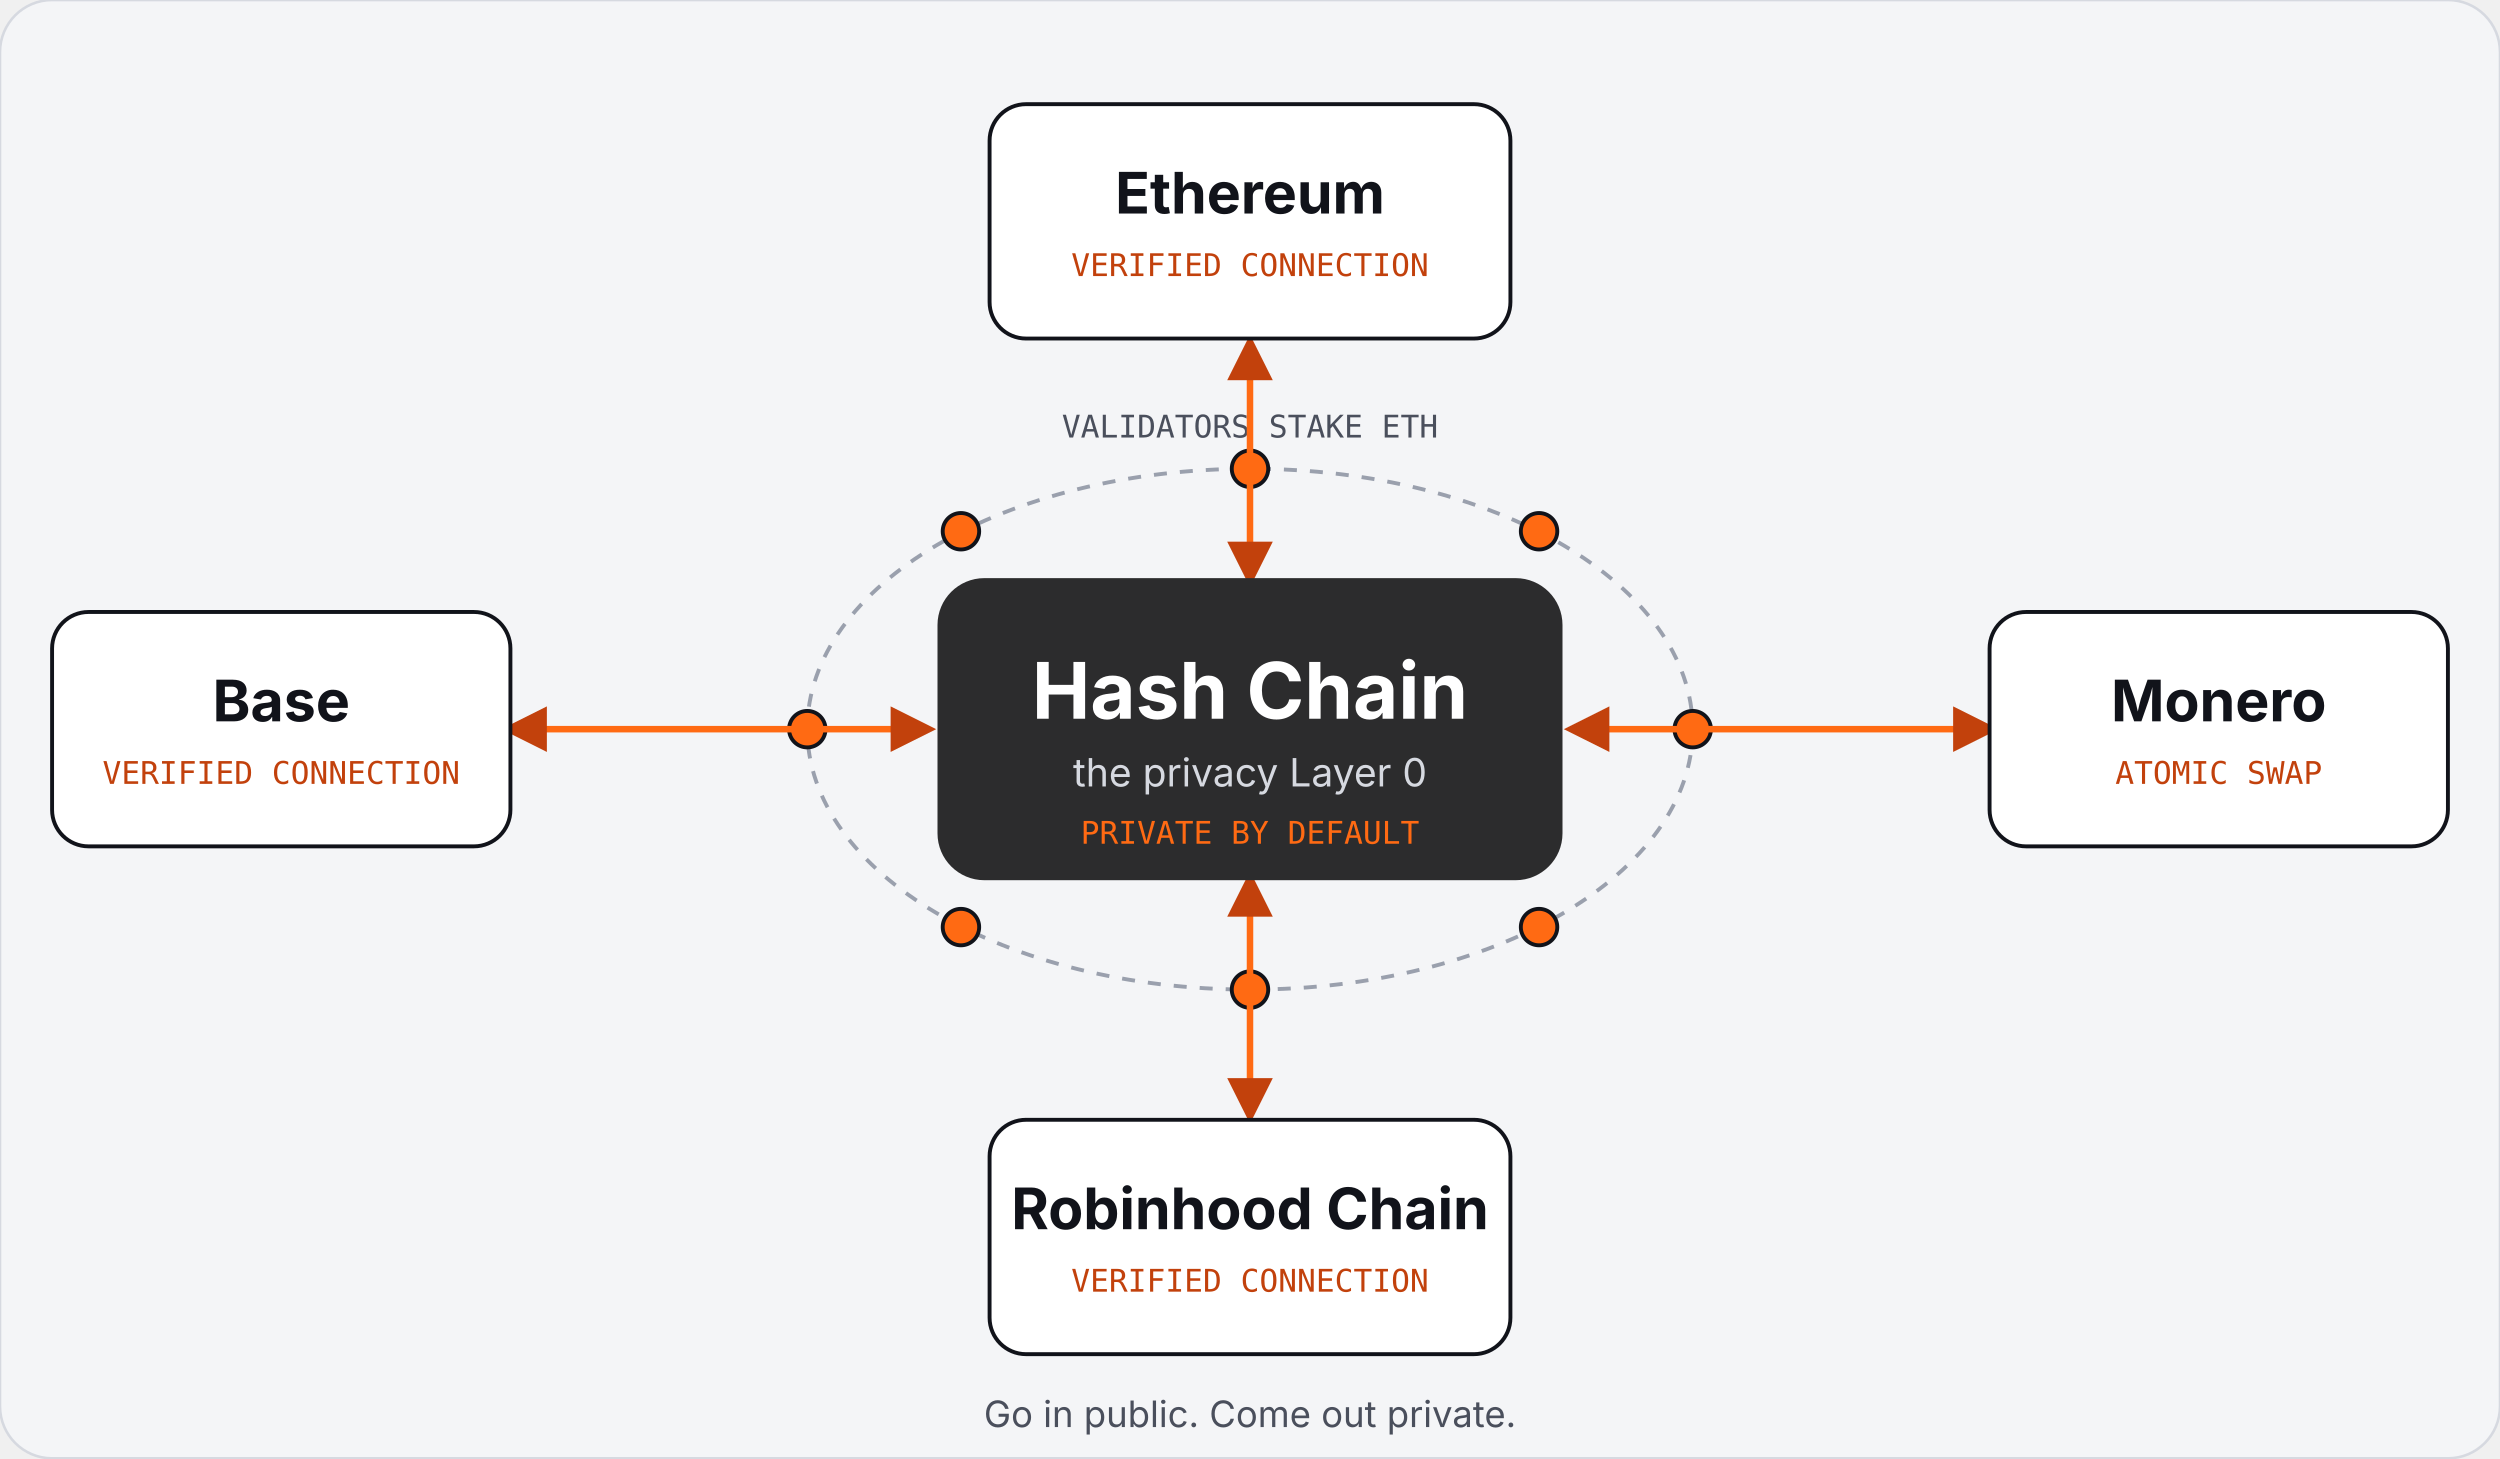
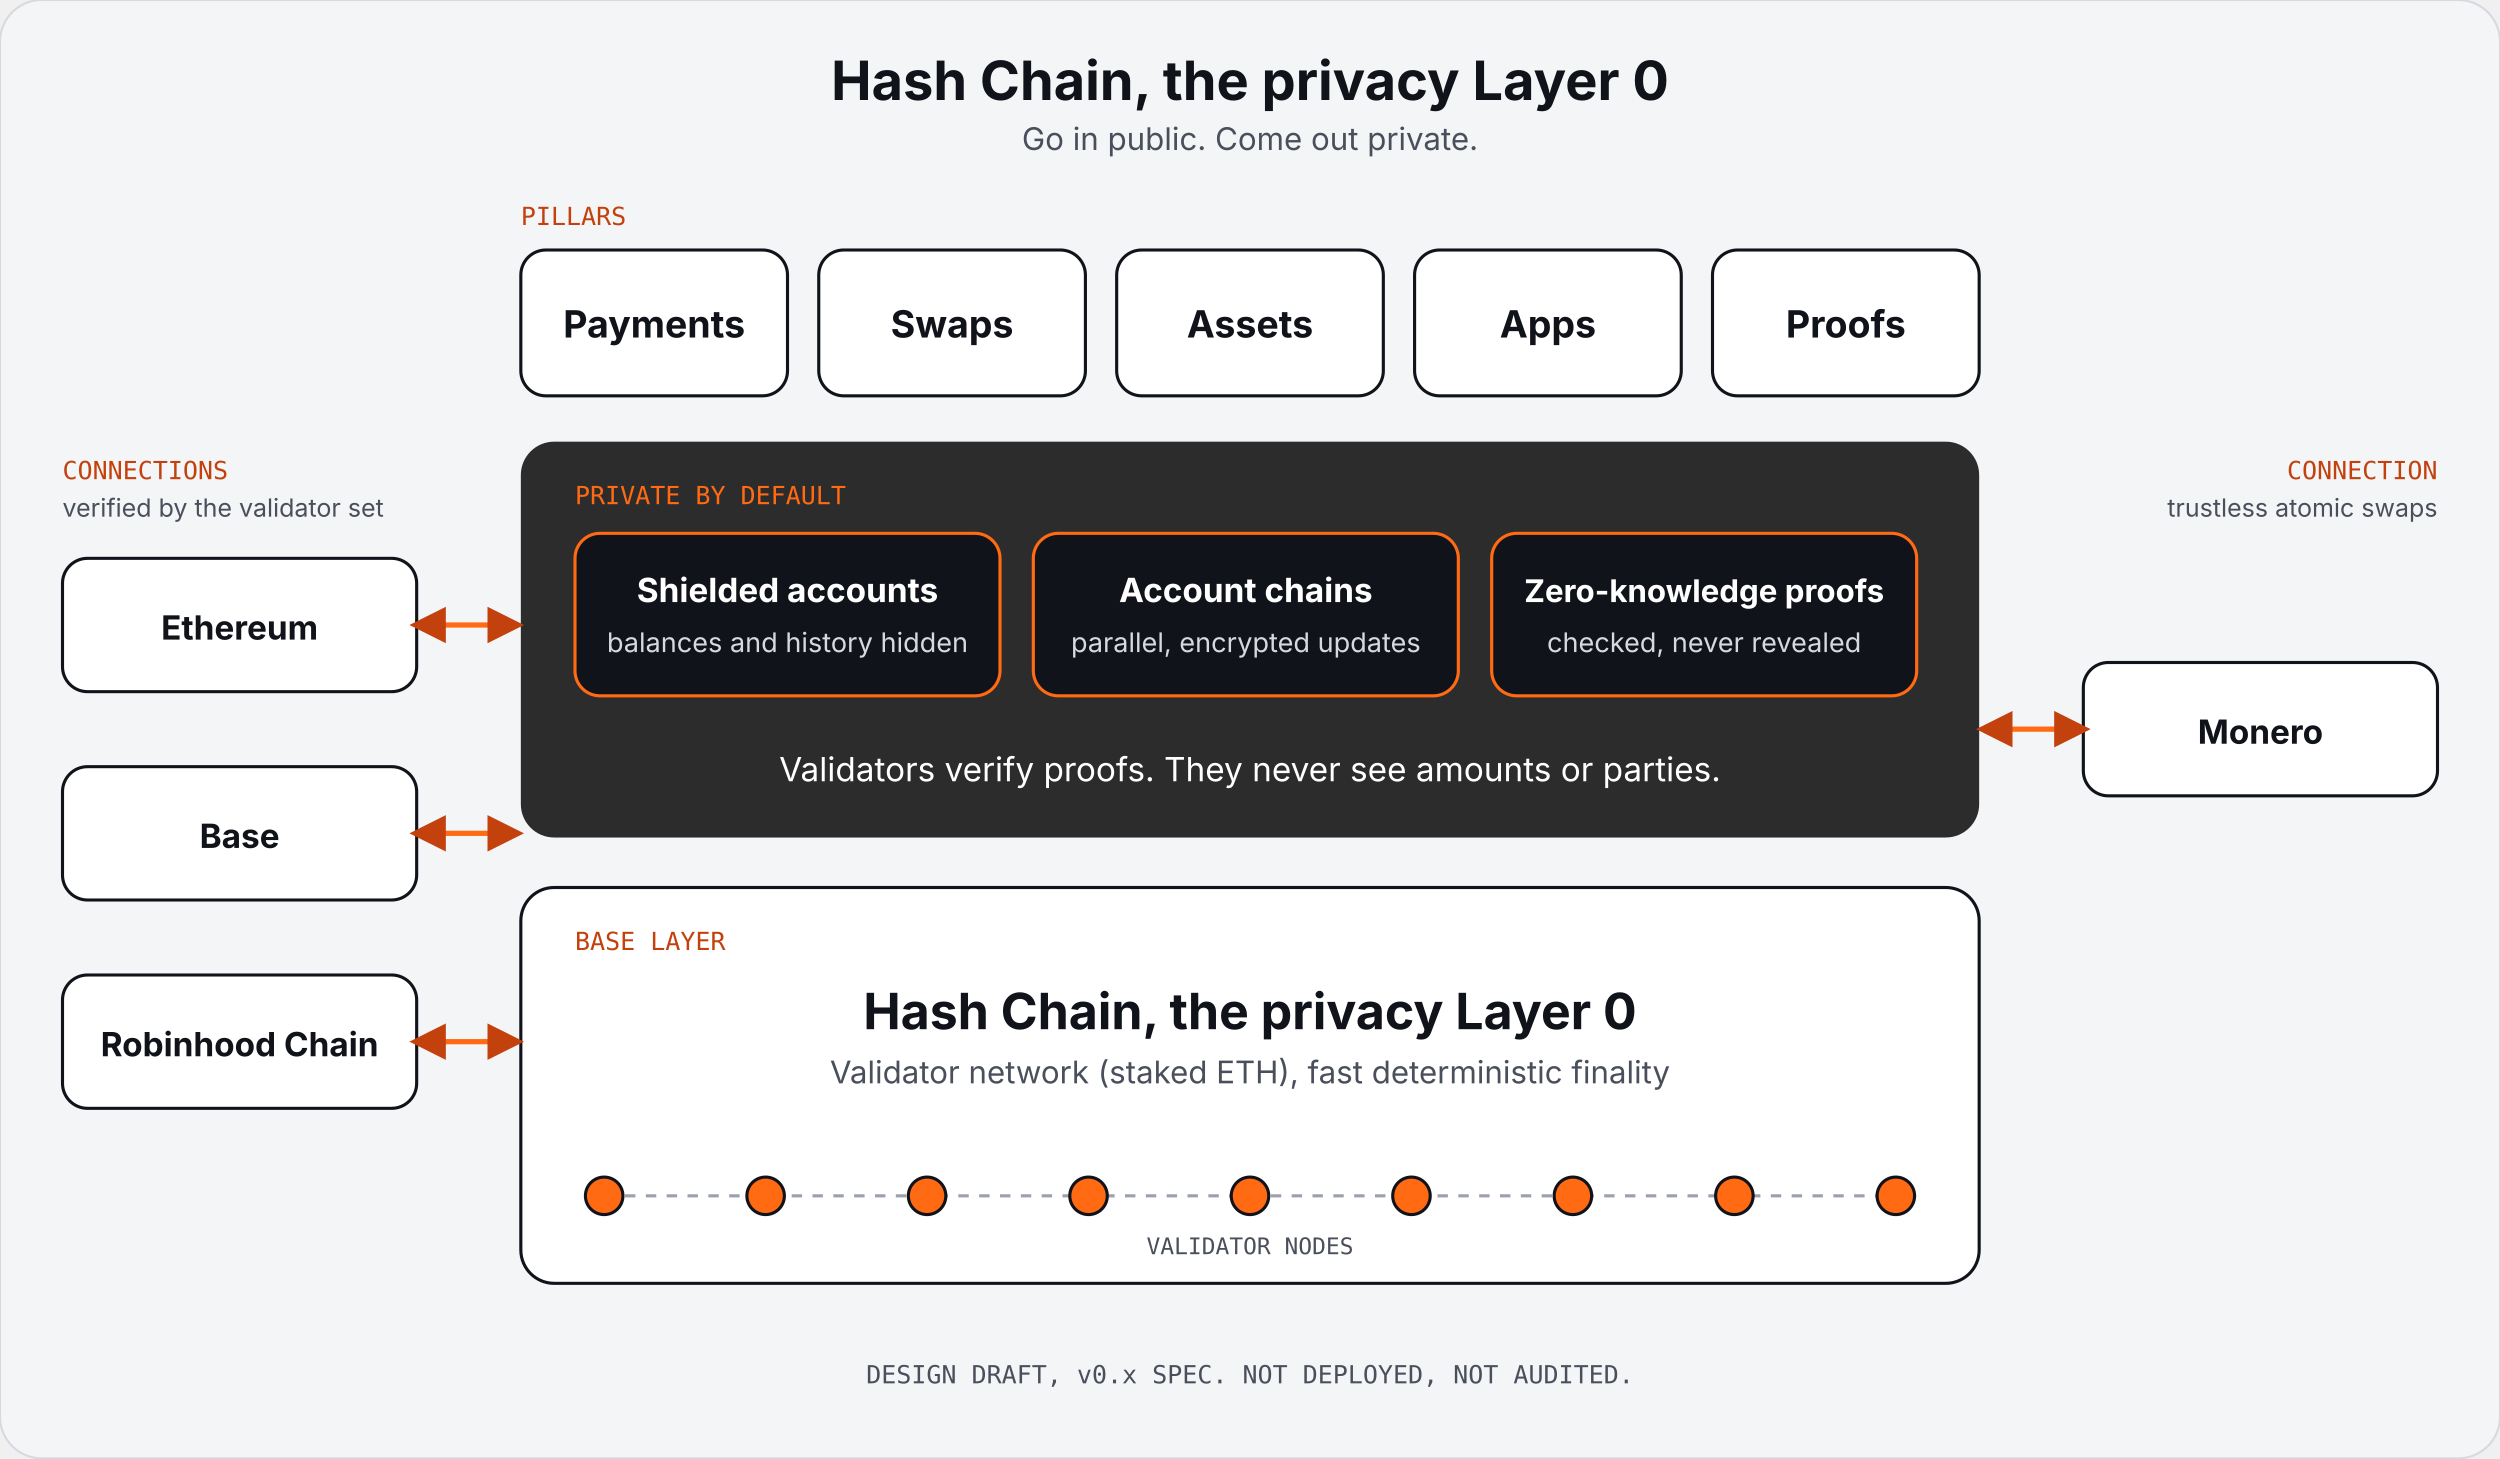
- <svg xmlns="http://www.w3.org/2000/svg" viewBox="0 0 960 560" width="960" height="560" role="img" aria-labelledby="t d">
+ <svg xmlns="http://www.w3.org/2000/svg" viewBox="0 0 1200 700" width="1200" height="700" role="img" aria-labelledby="t d">
  <defs>
    <marker id="arr" viewBox="0 0 10 10" refX="8" refY="5" markerWidth="7" markerHeight="7" orient="auto-start-reverse">
      <path d="M0 0 L10 5 L0 10 z" fill="#c2410c" />
    </marker>
  </defs>
-   <rect x="0" y="0" width="960" height="560" rx="20" fill="#f4f5f7" stroke="#d6d9e0" />
+   <rect x="0" y="0" width="1200" height="700" rx="20" fill="#f4f5f7" stroke="#d6d9e0" />
  <g font-family="'Bricolage Grotesque', Inter, system-ui, sans-serif" fill="#11131a">
-     <ellipse cx="480" cy="280" rx="170" ry="100" fill="none" stroke="#9aa0ad" stroke-width="1.5" stroke-dasharray="5 5" />
-     <g fill="#ff6a13" stroke="#11131a" stroke-width="1.5">
-       <circle cx="480" cy="180" r="7" />
-       <circle cx="591" cy="204" r="7" />
-       <circle cx="650" cy="280" r="7" />
-       <circle cx="591" cy="356" r="7" />
-       <circle cx="480" cy="380" r="7" />
-       <circle cx="369" cy="356" r="7" />
-       <circle cx="310" cy="280" r="7" />
-       <circle cx="369" cy="204" r="7" />
-     </g>
-     <text x="480" y="168" text-anchor="middle" font-family="'JetBrains Mono', ui-monospace, monospace" font-size="12" fill="#4a4f5c">VALIDATORS STAKE ETH</text>
-     <g stroke="#ff6a13" stroke-width="2.5" fill="none" marker-start="url(#arr)" marker-end="url(#arr)">
-       <line x1="480" y1="132" x2="480" y2="222" />
-       <line x1="196" y1="280" x2="356" y2="280" />
-       <line x1="604" y1="280" x2="764" y2="280" />
-       <line x1="480" y1="338" x2="480" y2="428" />
-     </g>
-     <rect x="360" y="222" width="240" height="116" rx="18" fill="#2c2c2d" />
-     <text x="480" y="276" text-anchor="middle" font-size="30" font-weight="700" fill="#ffffff">Hash Chain</text>
-     <text x="480" y="302" text-anchor="middle" font-size="15" fill="#d6d9e0">the privacy Layer 0</text>
-     <text x="480" y="324" text-anchor="middle" font-family="'JetBrains Mono', ui-monospace, monospace" font-size="12" fill="#ff6a13">PRIVATE BY DEFAULT</text>
-     <g stroke="#11131a" stroke-width="1.5" fill="#ffffff">
-       <rect x="380" y="40" width="200" height="90" rx="14" />
-       <rect x="20" y="235" width="176" height="90" rx="14" />
-       <rect x="764" y="235" width="176" height="90" rx="14" />
-       <rect x="380" y="430" width="200" height="90" rx="14" />
-     </g>
-     <g text-anchor="middle" font-size="22" font-weight="700">
-       <text x="480" y="82">Ethereum</text>
-       <text x="108" y="277">Base</text>
-       <text x="852" y="277">Monero</text>
-       <text x="480" y="472">Robinhood Chain</text>
-     </g>
-     <g text-anchor="middle" font-family="'JetBrains Mono', ui-monospace, monospace" font-size="12" fill="#c2410c">
-       <text x="480" y="106">VERIFIED CONNECTION</text>
-       <text x="108" y="301">VERIFIED CONNECTION</text>
-       <text x="852" y="301">ATOMIC SWAP</text>
-       <text x="480" y="496">VERIFIED CONNECTION</text>
-     </g>
-     <text x="480" y="548" text-anchor="middle" font-size="14" fill="#4a4f5c">Go in public. Come out private.</text>
+     <text x="600" y="48" text-anchor="middle" font-size="26" font-weight="700">Hash Chain, the privacy Layer 0</text>
+     <text x="600" y="72" text-anchor="middle" font-size="15" fill="#4a4f5c">Go in public. Come out private.</text>
+     <text x="250" y="108" font-family="'JetBrains Mono', ui-monospace, SFMono-Regular, Menlo, monospace" font-size="12" fill="#c2410c">PILLARS</text>
+     <rect x="250" y="120" width="128" height="70" rx="12" fill="#ffffff" stroke="#11131a" stroke-width="1.5" />
+     <text x="314" y="162" text-anchor="middle" font-size="18" font-weight="700">Payments</text>
+     <rect x="393" y="120" width="128" height="70" rx="12" fill="#ffffff" stroke="#11131a" stroke-width="1.5" />
+     <text x="457" y="162" text-anchor="middle" font-size="18" font-weight="700">Swaps</text>
+     <rect x="536" y="120" width="128" height="70" rx="12" fill="#ffffff" stroke="#11131a" stroke-width="1.5" />
+     <text x="600" y="162" text-anchor="middle" font-size="18" font-weight="700">Assets</text>
+     <rect x="679" y="120" width="128" height="70" rx="12" fill="#ffffff" stroke="#11131a" stroke-width="1.5" />
+     <text x="743" y="162" text-anchor="middle" font-size="18" font-weight="700">Apps</text>
+     <rect x="822" y="120" width="128" height="70" rx="12" fill="#ffffff" stroke="#11131a" stroke-width="1.5" />
+     <text x="886" y="162" text-anchor="middle" font-size="18" font-weight="700">Proofs</text>
+     <rect x="250" y="212" width="700" height="190" rx="16" fill="#2c2c2d" />
+     <text x="276" y="242" font-family="'JetBrains Mono', ui-monospace, SFMono-Regular, Menlo, monospace" font-size="12" fill="#ff6a13">PRIVATE BY DEFAULT</text>
+     <rect x="276" y="256" width="204" height="78" rx="12" fill="#11131a" stroke="#ff6a13" stroke-width="1.5" />
+     <text x="378" y="289" text-anchor="middle" font-size="16" font-weight="700" fill="#ffffff">Shielded accounts</text>
+     <text x="378" y="313" text-anchor="middle" font-size="13" fill="#d6d9e0">balances and history hidden</text>
+     <rect x="496" y="256" width="204" height="78" rx="12" fill="#11131a" stroke="#ff6a13" stroke-width="1.5" />
+     <text x="598" y="289" text-anchor="middle" font-size="16" font-weight="700" fill="#ffffff">Account chains</text>
+     <text x="598" y="313" text-anchor="middle" font-size="13" fill="#d6d9e0">parallel, encrypted updates</text>
+     <rect x="716" y="256" width="204" height="78" rx="12" fill="#11131a" stroke="#ff6a13" stroke-width="1.5" />
+     <text x="818" y="289" text-anchor="middle" font-size="15" font-weight="700" fill="#ffffff">Zero-knowledge proofs</text>
+     <text x="818" y="313" text-anchor="middle" font-size="13" fill="#d6d9e0">checked, never revealed</text>
+     <text x="600" y="375" text-anchor="middle" font-size="16" fill="#ffffff">Validators verify proofs. They never see amounts or parties.</text>
+     <rect x="250" y="426" width="700" height="190" rx="16" fill="#ffffff" stroke="#11131a" stroke-width="1.5" />
+     <text x="276" y="456" font-family="'JetBrains Mono', ui-monospace, SFMono-Regular, Menlo, monospace" font-size="12" fill="#c2410c">BASE LAYER</text>
+     <text x="600" y="494" text-anchor="middle" font-size="24" font-weight="700">Hash Chain, the privacy Layer 0</text>
+     <text x="600" y="520" text-anchor="middle" font-size="15" fill="#4a4f5c">Validator network (staked ETH), fast deterministic finality</text>
+     <line x1="290" y1="574" x2="910" y2="574" stroke="#9aa0ad" stroke-width="1.5" stroke-dasharray="5 5" />
+     <circle cx="290.0" cy="574" r="9" fill="#ff6a13" stroke="#11131a" stroke-width="1.5" />
+     <circle cx="367.5" cy="574" r="9" fill="#ff6a13" stroke="#11131a" stroke-width="1.5" />
+     <circle cx="445.0" cy="574" r="9" fill="#ff6a13" stroke="#11131a" stroke-width="1.5" />
+     <circle cx="522.5" cy="574" r="9" fill="#ff6a13" stroke="#11131a" stroke-width="1.5" />
+     <circle cx="600.0" cy="574" r="9" fill="#ff6a13" stroke="#11131a" stroke-width="1.5" />
+     <circle cx="677.5" cy="574" r="9" fill="#ff6a13" stroke="#11131a" stroke-width="1.5" />
+     <circle cx="755.0" cy="574" r="9" fill="#ff6a13" stroke="#11131a" stroke-width="1.5" />
+     <circle cx="832.5" cy="574" r="9" fill="#ff6a13" stroke="#11131a" stroke-width="1.5" />
+     <circle cx="910.0" cy="574" r="9" fill="#ff6a13" stroke="#11131a" stroke-width="1.5" />
+     <text x="600" y="602" text-anchor="middle" font-family="'JetBrains Mono', ui-monospace, SFMono-Regular, Menlo, monospace" font-size="11" fill="#4a4f5c">VALIDATOR NODES</text>
+     <text x="30" y="230" font-family="'JetBrains Mono', ui-monospace, SFMono-Regular, Menlo, monospace" font-size="12" fill="#c2410c">CONNECTIONS</text>
+     <text x="30" y="248" font-size="12" fill="#4a4f5c">verified by the validator set</text>
+     <rect x="30" y="268" width="170" height="64" rx="12" fill="#ffffff" stroke="#11131a" stroke-width="1.5" />
+     <text x="115" y="307" text-anchor="middle" font-size="16" font-weight="700">Ethereum</text>
+     <line x1="200" y1="300" x2="248" y2="300" stroke="#ff6a13" stroke-width="2.5" marker-start="url(#arr)" marker-end="url(#arr)" />
+     <rect x="30" y="368" width="170" height="64" rx="12" fill="#ffffff" stroke="#11131a" stroke-width="1.5" />
+     <text x="115" y="407" text-anchor="middle" font-size="16" font-weight="700">Base</text>
+     <line x1="200" y1="400" x2="248" y2="400" stroke="#ff6a13" stroke-width="2.5" marker-start="url(#arr)" marker-end="url(#arr)" />
+     <rect x="30" y="468" width="170" height="64" rx="12" fill="#ffffff" stroke="#11131a" stroke-width="1.5" />
+     <text x="115" y="507" text-anchor="middle" font-size="16" font-weight="700">Robinhood Chain</text>
+     <line x1="200" y1="500" x2="248" y2="500" stroke="#ff6a13" stroke-width="2.5" marker-start="url(#arr)" marker-end="url(#arr)" />
+     <text x="1170" y="230" text-anchor="end" font-family="'JetBrains Mono', ui-monospace, SFMono-Regular, Menlo, monospace" font-size="12" fill="#c2410c">CONNECTION</text>
+     <text x="1170" y="248" text-anchor="end" font-size="12" fill="#4a4f5c">trustless atomic swaps</text>
+     <rect x="1000" y="318" width="170" height="64" rx="12" fill="#ffffff" stroke="#11131a" stroke-width="1.5" />
+     <text x="1085" y="357" text-anchor="middle" font-size="16" font-weight="700">Monero</text>
+     <line x1="1000" y1="350" x2="952" y2="350" stroke="#ff6a13" stroke-width="2.5" marker-start="url(#arr)" marker-end="url(#arr)" />
+     <text x="600" y="664" text-anchor="middle" font-family="'JetBrains Mono', ui-monospace, SFMono-Regular, Menlo, monospace" font-size="12" fill="#4a4f5c">DESIGN DRAFT, v0.x SPEC. NOT DEPLOYED, NOT AUDITED.</text>
  </g>
</svg>
